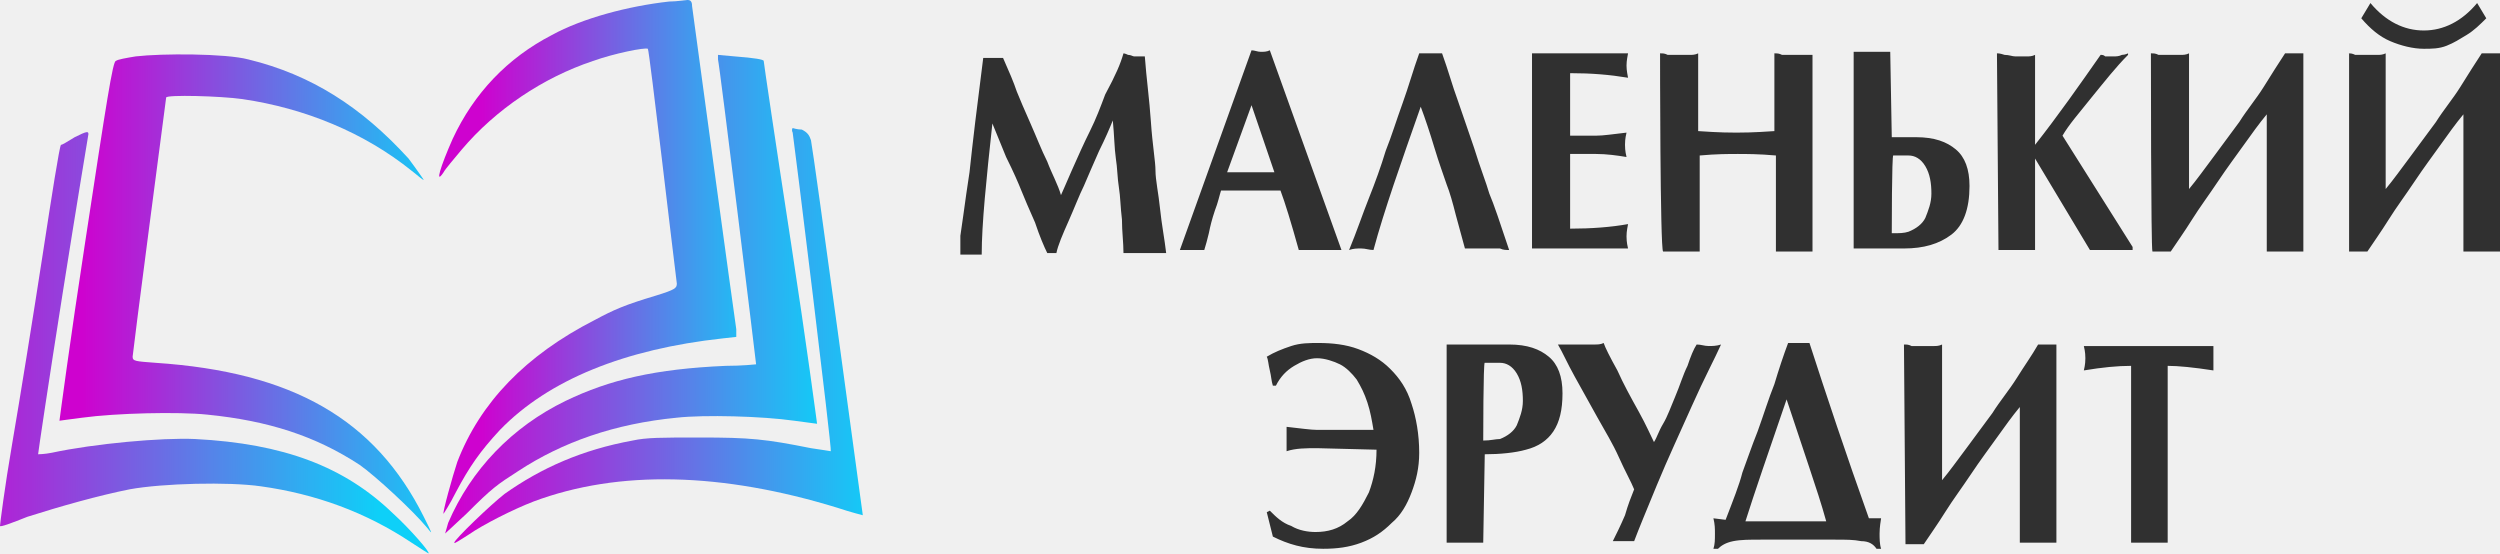
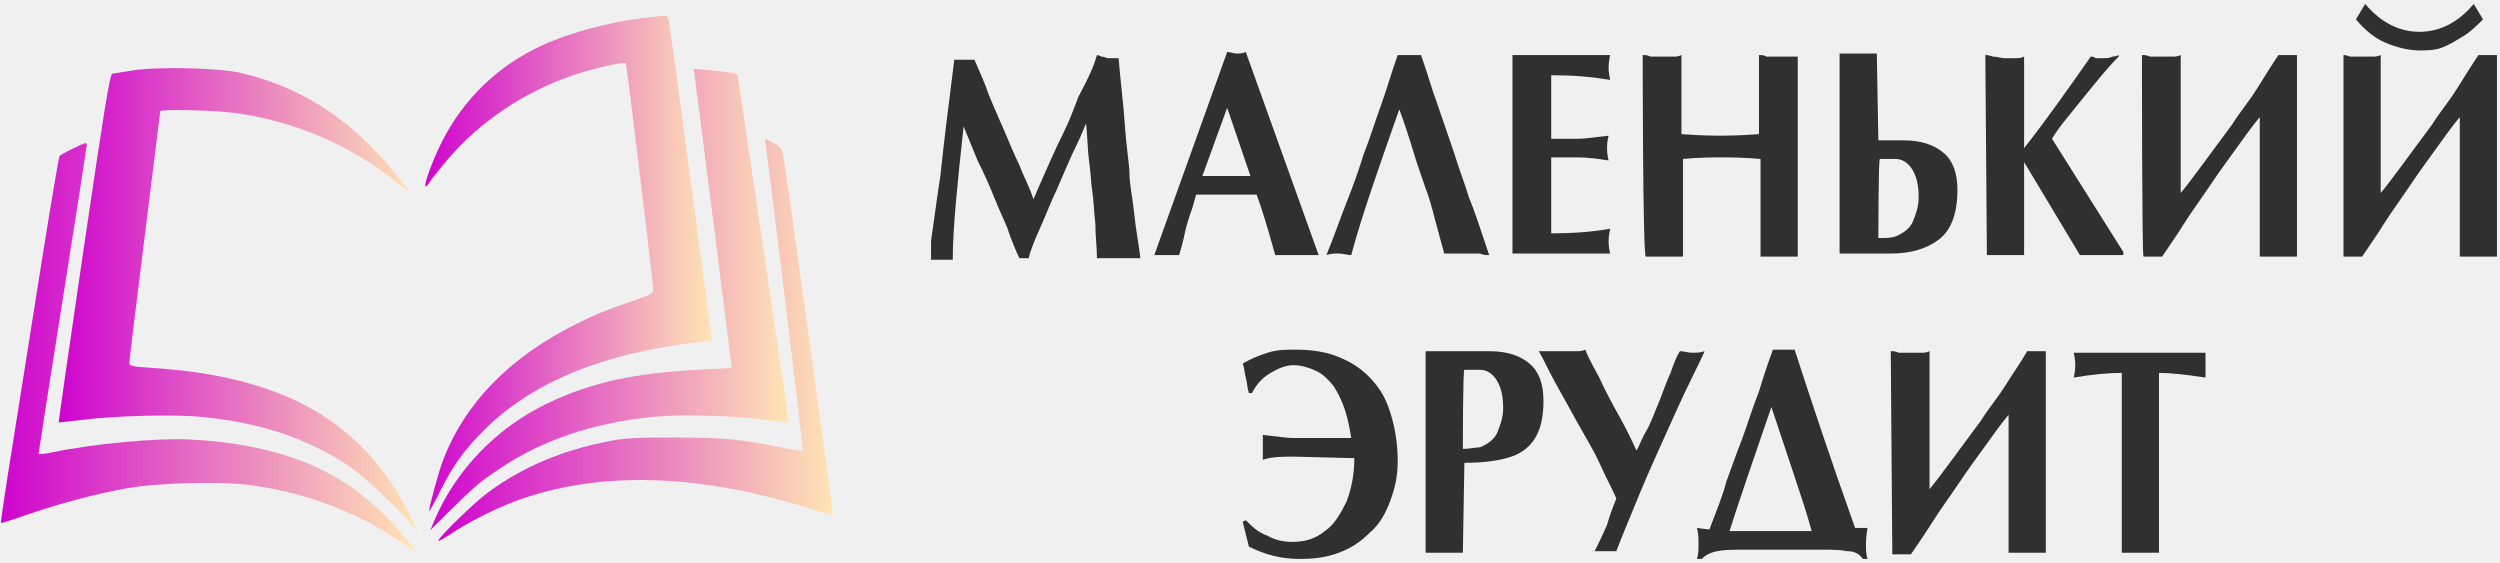
- <svg xmlns="http://www.w3.org/2000/svg" xmlns:xlink="http://www.w3.org/1999/xlink" version="1.1" id="_Слой_1" x="0px" y="0px" viewBox="0 0 164 36.3" style="enable-background:new 0 0 164 36.3;" xml:space="preserve">
-   <style type="text/css">
- 	.st0{clip-path:url(#SVGID_00000061451881265750628890000000172174579372274360_);}
- 	.st1{fill:#303030;}
- 	.st2{clip-path:url(#SVGID_00000140704581165474152720000009804005343824971708_);}
- 	.st3{fill:url(#SVGID_00000145747326794117379570000010379386931533574317_);}
- 	.st4{fill:url(#SVGID_00000057839417832289978690000012178080352841554865_);}
- 	.st5{fill:url(#SVGID_00000005241147842320839820000001947025349922363327_);}
- 	.st6{fill:url(#SVGID_00000146491148211816329600000001505535699296557974_);}
- 	.st7{fill:url(#SVGID_00000173154082277455096770000016497568181649136031_);}
- </style>
-   <g>
-     <defs>
-       <rect id="SVGID_1_" x="63" y="0.2" width="101" height="36" />
-     </defs>
-     <clipPath id="SVGID_00000147904690511605541400000017194853211379474071_">
-       <use xlink:href="#SVGID_1_" style="overflow:visible;" />
-     </clipPath>
-     <g style="clip-path:url(#SVGID_00000147904690511605541400000017194853211379474071_);">
-       <path class="st1" d="M142.2,35.6c-0.1,0-0.3,0-0.6,0c-0.3,0-0.5,0-0.6,0c-0.1,0-0.3,0-0.6,0c-0.3,0-0.5,0-0.6,0V24    c-0.9,0-1.9,0.1-3.1,0.3c0.1-0.4,0.1-0.7,0.1-0.8c0-0.1,0-0.4-0.1-0.8h8.5c0,0.1,0,0.2,0,0.3c0,0.1,0,0.2,0,0.3c0,0.1,0,0.2,0,0.2    s0,0.1,0,0.2c0,0.1,0,0.2,0,0.3c0,0.1,0,0.2,0,0.3c-1.3-0.2-2.3-0.3-3-0.3L142.2,35.6L142.2,35.6z M124.9,22.6    c0.2,0,0.3,0,0.5,0.1c0.1,0,0.3,0,0.4,0c0.1,0,0.3,0,0.3,0s0.2,0,0.4,0c0.1,0,0.3,0,0.4,0c0.1,0,0.3,0,0.5-0.1v8.9    c0.5-0.6,1-1.3,1.6-2.1c0.6-0.8,1.1-1.5,1.7-2.3c0.5-0.8,1.1-1.5,1.6-2.3c0.5-0.8,1-1.5,1.4-2.2c0.1,0,0.3,0,0.5,0    c0.3,0,0.6,0,0.7,0v13c-0.1,0-0.3,0-0.6,0c-0.3,0-0.5,0-0.6,0c-0.1,0-0.3,0-0.6,0c-0.3,0-0.5,0-0.6,0v-8.9c-0.5,0.6-1,1.3-1.5,2    c-0.5,0.7-1.1,1.5-1.7,2.4c-0.6,0.9-1.2,1.7-1.7,2.5c-0.5,0.8-1,1.5-1.4,2.1c-0.1,0-0.3,0-0.5,0c-0.3,0-0.6,0-0.7,0L124.9,22.6    C124.9,22.6,124.9,22.6,124.9,22.6z M119.8,34.2c-0.3-1.1-0.7-2.3-1.1-3.5c-0.4-1.2-0.9-2.7-1.5-4.5c-1.2,3.5-2.1,6.1-2.7,8    c0.3,0,0.6,0,1.1,0c0.5,0,1,0,1.4,0c0.4,0,0.9,0,1.5,0C119.1,34.2,119.5,34.2,119.8,34.2L119.8,34.2z M113.2,34.1    c0.5-1.3,0.9-2.3,1.1-3.1c0.3-0.8,0.6-1.7,1-2.7c0.4-1.1,0.7-2.1,1.1-3.1c0.3-1,0.6-1.9,0.9-2.7c0.1,0,0.2,0,0.4,0    c0.1,0,0.3,0,0.3,0c0.1,0,0.2,0,0.3,0s0.3,0,0.4,0c1.1,3.4,2.4,7.3,3.9,11.5h0.8c-0.1,0.6-0.1,0.9-0.1,1c0,0.3,0,0.7,0.1,1h-0.3    c-0.2-0.3-0.5-0.5-1-0.5c-0.5-0.1-1-0.1-1.7-0.1h-4.9c-0.7,0-1.3,0-1.8,0.1c-0.5,0.1-0.8,0.3-1,0.5h-0.3c0.1-0.3,0.1-0.6,0.1-1    c0-0.3,0-0.6-0.1-1L113.2,34.1L113.2,34.1z M107.2,32.1c-0.2-0.5-0.6-1.2-1-2.1c-0.4-0.9-0.9-1.7-1.4-2.6c-0.5-0.9-1-1.8-1.5-2.7    c-0.5-0.9-0.8-1.6-1.1-2.1c0.2,0,0.4,0,0.6,0c0.2,0,0.3,0,0.5,0c0.2,0,0.3,0,0.4,0c0.1,0,0.2,0,0.4,0c0.2,0,0.3,0,0.5,0    c0.2,0,0.4,0,0.6-0.1c0.1,0.3,0.4,0.9,0.9,1.8c0.4,0.9,0.9,1.8,1.4,2.7c0.5,0.9,0.8,1.6,1,2c0.2-0.3,0.3-0.7,0.6-1.2    s0.5-1.1,0.8-1.8s0.5-1.4,0.8-2c0.2-0.6,0.4-1.1,0.6-1.4c0.3,0,0.5,0.1,0.8,0.1c0.2,0,0.5,0,0.8-0.1c-0.4,0.9-1.1,2.2-1.9,4    c-0.8,1.8-1.6,3.5-2.3,5.2c-0.7,1.7-1.2,2.9-1.5,3.7c0,0-0.2,0-0.3,0c-0.2,0-0.3,0-0.4,0c-0.1,0-0.2,0-0.4,0c-0.2,0-0.3,0-0.3,0    c0.2-0.4,0.5-1,0.8-1.7C106.8,33.1,107,32.6,107.2,32.1L107.2,32.1L107.2,32.1z M97.3,28.9c0.5,0,0.8-0.1,1.1-0.1    c0.5-0.2,0.9-0.5,1.1-0.9c0.2-0.5,0.4-1,0.4-1.6c0-0.7-0.1-1.3-0.4-1.8c-0.3-0.5-0.7-0.7-1.1-0.7h-1    C97.3,23.7,97.3,28.9,97.3,28.9z M97.3,35.6c-0.1,0-0.3,0-0.6,0s-0.5,0-0.6,0s-0.3,0-0.6,0c-0.3,0-0.5,0-0.6,0V22.6h4.1    c1.2,0,2,0.3,2.6,0.8c0.6,0.5,0.9,1.3,0.9,2.4c0,1.1-0.2,1.9-0.6,2.5c-0.4,0.6-1,1-1.8,1.2c-0.7,0.2-1.7,0.3-2.7,0.3L97.3,35.6    L97.3,35.6L97.3,35.6z M86.4,29.4c-0.7,0-1.4,0-2,0.2c0-0.1,0-0.2,0-0.4c0-0.2,0-0.3,0-0.4c0-0.1,0-0.2,0-0.4c0-0.2,0-0.3,0-0.4    c0.9,0.1,1.6,0.2,2,0.2h3.7c-0.1-0.6-0.2-1.2-0.4-1.8c-0.2-0.6-0.4-1-0.7-1.5c-0.3-0.4-0.7-0.8-1.1-1c-0.4-0.2-1-0.4-1.5-0.4    c-0.5,0-1,0.2-1.5,0.5c-0.5,0.3-0.9,0.7-1.2,1.3h-0.2c-0.1-0.3-0.1-0.6-0.2-1c-0.1-0.4-0.1-0.7-0.2-0.9c0.5-0.3,1-0.5,1.6-0.7    c0.6-0.2,1.2-0.2,1.8-0.2c0.9,0,1.8,0.1,2.6,0.4c0.8,0.3,1.5,0.7,2.1,1.3c0.6,0.6,1.1,1.3,1.4,2.3c0.3,0.9,0.5,2,0.5,3.2    c0,1-0.2,1.8-0.5,2.6c-0.3,0.8-0.7,1.5-1.3,2c-0.6,0.6-1.2,1-2,1.3c-0.8,0.3-1.6,0.4-2.5,0.4c-1.3,0-2.3-0.3-3.3-0.8l-0.4-1.6    l0.2-0.1c0.4,0.4,0.8,0.8,1.4,1c0.5,0.3,1.1,0.4,1.6,0.4c0.8,0,1.5-0.2,2.1-0.7c0.6-0.4,1-1.1,1.4-1.9c0.3-0.8,0.5-1.7,0.5-2.8    L86.4,29.4L86.4,29.4z M155.5,0.2c1,1.2,2.2,1.8,3.5,1.8c1.3,0,2.5-0.6,3.5-1.8l0.6,1c-0.4,0.4-0.8,0.8-1.3,1.1S161,2.8,160.5,3    s-1,0.2-1.5,0.2c-0.7,0-1.5-0.2-2.2-0.5c-0.7-0.3-1.3-0.8-1.9-1.5L155.5,0.2L155.5,0.2L155.5,0.2z M154,3.5c0.2,0,0.3,0,0.5,0.1    c0.1,0,0.3,0,0.4,0c0.1,0,0.3,0,0.3,0s0.2,0,0.4,0c0.1,0,0.3,0,0.4,0c0.1,0,0.3,0,0.5-0.1v8.9c0.5-0.6,1-1.3,1.6-2.1    c0.6-0.8,1.1-1.5,1.7-2.3c0.5-0.8,1.1-1.5,1.6-2.3c0.5-0.8,1-1.6,1.4-2.2c0.1,0,0.3,0,0.5,0c0.3,0,0.6,0,0.7,0v13    c-0.1,0-0.3,0-0.6,0c-0.3,0-0.5,0-0.6,0c-0.1,0-0.3,0-0.6,0c-0.3,0-0.5,0-0.6,0V7.5c-0.5,0.6-1,1.3-1.5,2    c-0.5,0.7-1.1,1.5-1.7,2.4c-0.6,0.9-1.2,1.7-1.7,2.5c-0.5,0.8-1,1.5-1.4,2.1c-0.1,0-0.3,0-0.5,0c-0.3,0-0.6,0-0.7,0V3.5    C154,3.5,154,3.5,154,3.5z M141.1,3.5c0.2,0,0.3,0,0.5,0.1c0.1,0,0.3,0,0.4,0c0.1,0,0.3,0,0.3,0s0.2,0,0.4,0c0.1,0,0.3,0,0.4,0    c0.1,0,0.3,0,0.5-0.1v8.9c0.5-0.6,1-1.3,1.6-2.1c0.6-0.8,1.1-1.5,1.7-2.3c0.5-0.8,1.1-1.5,1.6-2.3c0.5-0.8,1-1.6,1.4-2.2    c0.1,0,0.3,0,0.5,0c0.3,0,0.6,0,0.7,0v13c-0.1,0-0.3,0-0.6,0c-0.3,0-0.5,0-0.6,0c-0.1,0-0.3,0-0.6,0c-0.3,0-0.5,0-0.6,0V7.5    c-0.5,0.6-1,1.3-1.5,2c-0.5,0.7-1.1,1.5-1.7,2.4c-0.6,0.9-1.2,1.7-1.7,2.5c-0.5,0.8-1,1.5-1.4,2.1c-0.1,0-0.3,0-0.5,0    c-0.3,0-0.6,0-0.7,0C141.1,16.4,141.1,3.5,141.1,3.5z M131,3.5c0.1,0,0.2,0,0.5,0.1c0.3,0,0.5,0.1,0.7,0.1c0.1,0,0.2,0,0.4,0    c0.1,0,0.3,0,0.4,0c0.1,0,0.3,0,0.5-0.1v5.9c1.5-1.9,2.9-3.9,4.3-5.9c0.1,0,0.2,0,0.3,0.1c0.1,0,0.2,0,0.3,0c0.1,0,0.2,0,0.3,0    c0.1,0,0.3,0,0.5-0.1c0.2,0,0.4-0.1,0.4-0.1v0.1c-0.8,0.8-1.5,1.7-2.4,2.8c-0.8,1-1.5,1.8-1.9,2.5l4.6,7.3v0.2c-0.1,0-0.4,0-0.7,0    c-0.3,0-0.6,0-0.7,0c-0.1,0-0.4,0-0.7,0c-0.3,0-0.6,0-0.7,0l-3.6-6v6c-0.1,0-0.4,0-0.6,0c-0.3,0-0.5,0-0.6,0c-0.1,0-0.3,0-0.6,0    c-0.3,0-0.5,0-0.6,0L131,3.5L131,3.5z M124.1,15.3c0.5,0,0.8,0,1.1-0.1c0.5-0.2,0.9-0.5,1.1-0.9c0.2-0.5,0.4-1,0.4-1.6    c0-0.7-0.1-1.3-0.4-1.8s-0.7-0.7-1.1-0.7h-1C124.1,10.1,124.1,15.3,124.1,15.3z M124.1,9h1.6c1.2,0,2,0.3,2.6,0.8    c0.6,0.5,0.9,1.3,0.9,2.4c0,1.5-0.4,2.6-1.2,3.2c-0.8,0.6-1.8,0.9-3.1,0.9h-3.3V3.4c0.1,0,0.3,0,0.6,0c0.3,0,0.5,0,0.6,0    c0.2,0,0.4,0,0.6,0c0.3,0,0.5,0,0.6,0L124.1,9L124.1,9L124.1,9z M108.9,3.5c0.2,0,0.3,0,0.5,0.1c0.1,0,0.3,0,0.4,0    c0.1,0,0.3,0,0.3,0s0.2,0,0.4,0c0.1,0,0.3,0,0.4,0c0.1,0,0.3,0,0.5-0.1v5.1c1.4,0.1,2.2,0.1,2.5,0.1c0.3,0,1.1,0,2.5-0.1V3.5    c0.2,0,0.3,0,0.5,0.1c0.1,0,0.3,0,0.4,0c0.1,0,0.3,0,0.3,0c0.1,0,0.2,0,0.4,0c0.1,0,0.3,0,0.4,0c0.1,0,0.3,0,0.5,0v12.9    c-0.1,0-0.3,0-0.6,0c-0.3,0-0.5,0-0.6,0c-0.1,0-0.3,0-0.6,0c-0.3,0-0.5,0-0.6,0v-6.3c-1.1-0.1-2-0.1-2.5-0.1c-0.6,0-1.4,0-2.5,0.1    v6.3c-0.1,0-0.4,0-0.6,0c-0.3,0-0.5,0-0.6,0c-0.1,0-0.3,0-0.6,0c-0.3,0-0.5,0-0.6,0C108.9,16.4,108.9,3.5,108.9,3.5z M106.8,3.5    c-0.1,0.5-0.1,0.7-0.1,0.8c0,0.1,0,0.3,0.1,0.8c-1.2-0.2-2.4-0.3-3.8-0.3v4.1h1.7c0.5,0,1.1-0.1,2-0.2c-0.1,0.4-0.1,0.7-0.1,0.8    c0,0.1,0,0.4,0.1,0.8c-0.6-0.1-1.3-0.2-2-0.2H103V15c1.4,0,2.7-0.1,3.8-0.3c-0.1,0.5-0.1,0.7-0.1,0.8c0,0.1,0,0.4,0.1,0.8h-6.3    V3.5C100.5,3.5,106.8,3.5,106.8,3.5z M93.8,3.5c0,0,0.1,0,0.2,0c0.1,0,0.1,0,0.2,0c0.1,0,0.1,0,0.2,0c0.1,0,0.1,0,0.2,0    c0.4,1.1,0.7,2.2,1,3c0.3,0.9,0.7,2,1.1,3.2c0.4,1.3,0.8,2.3,1,3c0.3,0.7,0.7,1.9,1.3,3.7c-0.2,0-0.4,0-0.6-0.1    c-0.2,0-0.3,0-0.5,0c-0.2,0-0.3,0-0.4,0s-0.2,0-0.4,0c-0.2,0-0.3,0-0.5,0c-0.2,0-0.3,0-0.5,0c-0.2-0.7-0.4-1.5-0.6-2.2    c-0.2-0.8-0.4-1.5-0.6-2c-0.2-0.6-0.5-1.4-0.8-2.4c-0.3-1-0.6-1.9-0.9-2.7c-1.3,3.7-2.4,6.8-3.1,9.4c-0.3,0-0.5-0.1-0.8-0.1    s-0.5,0-0.8,0.1c0.5-1.2,0.9-2.4,1.3-3.4c0.4-1,0.8-2.1,1.1-3.1c0.4-1,0.7-2,1.1-3.1c0.4-1.1,0.7-2.2,1.1-3.3c0,0,0.1,0,0.3,0    C93.5,3.5,93.7,3.5,93.8,3.5L93.8,3.5L93.8,3.5z M83.6,11.3l-1.5-4.4l-1.6,4.4H83.6L83.6,11.3z M80.1,12.5    c-0.1,0.3-0.2,0.8-0.4,1.3c-0.2,0.6-0.3,1-0.4,1.5c-0.1,0.4-0.2,0.8-0.3,1.1c-0.1,0-0.2,0-0.4,0s-0.3,0-0.4,0c-0.1,0-0.2,0-0.4,0    c-0.2,0-0.3,0-0.4,0l4.7-13.1c0.2,0,0.4,0.1,0.6,0.1c0.2,0,0.4,0,0.6-0.1L88,16.4c-0.2,0-0.4,0-0.7,0s-0.6,0-0.7,0    c-0.2,0-0.4,0-0.7,0c-0.3,0-0.5,0-0.7,0c-0.5-1.8-0.9-3.1-1.2-3.9L80.1,12.5L80.1,12.5z M73.7,3.5c0,0,0.1,0,0.3,0.1    c0.2,0,0.3,0.1,0.4,0.1c0.1,0,0.1,0,0.2,0c0.1,0,0.2,0,0.2,0c0.1,0,0.2,0,0.3,0c0.1,1.4,0.3,2.8,0.4,4.3c0.1,1.5,0.3,2.6,0.3,3.2    s0.2,1.5,0.3,2.5s0.3,2,0.4,2.9c-0.2,0-0.4,0-0.7,0c-0.3,0-0.5,0-0.7,0s-0.4,0-0.7,0c-0.3,0-0.5,0-0.7,0c0-0.7-0.1-1.4-0.1-2.2    c-0.1-0.8-0.1-1.5-0.2-2.1c-0.1-0.6-0.1-1.3-0.2-1.9c-0.1-0.7-0.1-1.5-0.2-2.5c-0.2,0.5-0.5,1.2-0.9,2c-0.4,0.9-0.7,1.6-1,2.3    c-0.3,0.6-0.6,1.4-1,2.3c-0.4,0.9-0.7,1.6-0.8,2.1h-0.6c-0.2-0.4-0.5-1.1-0.8-2c-0.4-0.9-0.7-1.6-0.9-2.1c-0.2-0.5-0.5-1.2-1-2.2    c-0.4-1-0.7-1.7-0.9-2.2c-0.4,3.7-0.7,6.6-0.7,8.6c-0.1,0-0.2,0-0.4,0c-0.2,0-0.3,0-0.4,0c-0.1,0-0.2,0-0.4,0c-0.2,0-0.3,0-0.4,0    c0.3-1.7,0.5-3.5,0.8-5.4c0.2-1.9,0.5-4.4,0.9-7.5c0.1,0,0.2,0,0.3,0c0.1,0,0.1,0,0.2,0c0.1,0,0.1,0,0.2,0s0.1,0,0.2,0    c0.1,0,0.2,0,0.2,0c0.1,0,0.1,0,0.2,0c0.4,0.9,0.7,1.6,0.9,2.2c0.2,0.5,0.5,1.2,0.9,2.1s0.7,1.7,1.1,2.5c0.3,0.8,0.7,1.5,0.9,2.2    c0.1-0.2,0.3-0.7,0.7-1.6c0.4-0.9,0.8-1.8,1.2-2.6c0.4-0.8,0.7-1.6,1-2.4C73.2,4.9,73.5,4.2,73.7,3.5L73.7,3.5L73.7,3.5z" />
-     </g>
+ <svg xmlns="http://www.w3.org/2000/svg" width="613" height="138" viewBox="0 0 613 138" fill="none">
+   <path d="M158.603 4.312C148.897 5.401 138.055 8.431 130.953 12.076C120.489 17.427 112.441 25.807 107.469 36.602C104.487 43.135 103.208 47.965 105.339 44.651C105.812 43.94 107.706 41.526 109.553 39.348C117.412 29.973 128.633 22.445 140.612 18.421C145.772 16.716 153.016 15.059 153.442 15.533C153.679 15.769 159.739 65.767 160.165 70.927C160.26 71.922 159.739 72.206 155.052 73.816C148.282 76.136 145.725 77.225 141.085 79.544C124.845 87.688 113.908 98.956 108.606 112.923C107.422 116.096 105.007 125.044 105.244 125.328C105.339 125.375 106.617 123.055 108.085 120.12C111.257 113.87 113.719 110.461 118.69 105.49C130.337 93.748 148.14 86.457 171.386 83.9L174.464 83.569L174.322 81.675C174.133 79.686 164.521 8.052 164.048 5.306C163.858 4.264 163.527 3.791 162.959 3.838C162.533 3.886 160.544 4.075 158.603 4.312Z" fill="url(#paint0_linear_404_357)" />
+   <path d="M32.426 17.284C30.106 17.663 27.881 18.042 27.502 18.089C26.934 18.184 25.419 27.7 20.543 60.843C17.086 84.279 14.34 103.501 14.388 103.549C14.435 103.596 16.944 103.359 19.927 102.98C27.881 101.939 42.7 101.56 49.471 102.223C63.864 103.643 75.227 107.431 85.454 114.201C89.099 116.616 98.048 125.044 101.267 129.021C102.688 130.82 102.688 130.725 100.652 126.654C89.241 103.454 69.735 92.233 37.066 90.197C32.237 89.866 31.716 89.771 31.716 88.919C31.716 88.445 33.421 74.383 35.504 57.765C37.587 41.147 39.292 27.416 39.292 27.274C39.292 26.706 52.454 27.038 57.283 27.653C72.197 29.642 85.975 35.56 97.338 44.792C98.805 45.976 100.036 46.875 100.131 46.781C100.226 46.686 98.569 44.508 96.391 41.904C85.832 29.073 73.759 21.356 59.177 17.9C53.732 16.621 38.629 16.29 32.426 17.284Z" fill="url(#paint1_linear_404_357)" />
+   <path d="M170.25 18.043C170.44 19.084 179.435 89.772 179.435 90.151C179.435 90.245 176.169 90.435 172.239 90.624C155.81 91.382 144.92 93.749 134.22 98.91C121.768 104.875 111.731 115.291 106.523 127.601L105.528 129.969L110.405 125.139C116.513 119.126 117.696 118.132 122.526 114.913C132.942 107.905 145.299 103.739 160.024 102.224C166.652 101.514 180.382 101.892 187.91 102.981C190.846 103.407 193.308 103.692 193.355 103.597C193.45 103.502 190.656 84.374 187.2 61.08C183.744 37.786 180.903 18.563 180.856 18.421C180.856 17.995 178.82 17.616 174.133 17.238L170.061 16.906L170.25 18.043Z" fill="url(#paint2_linear_404_357)" />
+   <path d="M187.674 35.134C188.194 37.407 197.048 110.367 196.859 110.556C196.764 110.651 194.681 110.367 192.219 109.846C181.519 107.668 177.636 107.289 165.705 107.289C156.615 107.242 153.158 107.431 149.749 108.094C137.818 110.367 128.207 114.438 119.495 120.878C116.276 123.245 107.469 131.814 107.469 132.572C107.469 132.809 108.89 132.004 110.689 130.82C114.477 128.264 121.531 124.665 126.171 122.961C146.341 115.433 170.771 116.001 198.09 124.571C201.404 125.612 204.245 126.417 204.292 126.322C204.434 126.18 192.645 41.052 191.982 37.643C191.793 36.602 191.225 35.939 189.852 35.134C188.857 34.566 187.863 34.092 187.721 34.092C187.579 34.092 187.579 34.566 187.674 35.134Z" fill="url(#paint3_linear_404_357)" />
+   <path d="M17.796 36.46C16.281 37.217 14.861 37.975 14.624 38.212C14.435 38.401 12.446 50.095 10.221 64.157C7.996 78.219 4.776 98.341 3.119 108.899C1.414 119.41 0.136 128.122 0.231 128.216C0.325 128.311 3.214 127.411 6.717 126.18C14.529 123.482 23.572 121.067 31.006 119.741C39.054 118.321 54.489 117.942 62.017 119.031C75.132 120.925 86.874 125.328 97.574 132.383C99.752 133.803 101.551 134.939 101.646 134.939C102.214 134.939 96.817 128.737 93.502 125.518C81.855 114.344 67.651 108.946 46.677 107.763C38.676 107.337 22.862 108.804 12.683 110.935C10.884 111.314 9.463 111.456 9.463 111.219C9.463 111.03 12.115 93.985 15.382 73.39C18.648 52.794 21.3 35.702 21.3 35.465C21.3 34.85 20.921 34.945 17.796 36.46Z" fill="url(#paint4_linear_404_357)" />
+   <mask id="mask0_404_357" style="mask-type:luminance" maskUnits="userSpaceOnUse" x="228" y="0" width="385" height="138">
+     <path d="M612.26 0.958H228.293V137.817H612.26V0.958Z" fill="white" />
+   </mask>
+   <g mask="url(#mask0_404_357)">
+     <path d="M529.384 135.536C529.004 135.536 528.243 135.536 527.103 135.536C525.962 135.536 525.202 135.536 524.822 135.536C524.442 135.536 523.681 135.536 522.541 135.536C521.4 135.536 520.64 135.536 520.26 135.536V91.437C516.838 91.437 513.037 91.817 508.475 92.577C508.855 91.057 508.855 89.916 508.855 89.536C508.855 89.156 508.855 88.015 508.475 86.495H540.789C540.789 86.875 540.789 87.255 540.789 87.635C540.789 88.015 540.789 88.395 540.789 88.776C540.789 89.156 540.789 89.536 540.789 89.536C540.789 89.536 540.789 89.916 540.789 90.296C540.789 90.677 540.789 91.057 540.789 91.437C540.789 91.817 540.789 92.197 540.789 92.577C535.846 91.817 532.045 91.437 529.384 91.437V135.536ZM463.615 86.115C464.375 86.115 464.756 86.115 465.516 86.495C465.896 86.495 466.656 86.495 467.037 86.495C467.417 86.495 468.177 86.495 468.177 86.495C468.177 86.495 468.937 86.495 469.698 86.495C470.078 86.495 470.838 86.495 471.218 86.495C471.599 86.495 472.359 86.495 473.119 86.115V119.949C475.02 117.668 476.921 115.007 479.202 111.966C481.483 108.924 483.384 106.263 485.665 103.222C487.566 100.181 489.847 97.519 491.747 94.478C493.648 91.437 495.549 88.776 497.07 86.115C497.45 86.115 498.21 86.115 498.97 86.115C500.111 86.115 501.251 86.115 501.632 86.115V135.536C501.251 135.536 500.491 135.536 499.351 135.536C498.21 135.536 497.45 135.536 497.07 135.536C496.689 135.536 495.929 135.536 494.789 135.536C493.648 135.536 492.888 135.536 492.508 135.536V101.701C490.607 103.982 488.706 106.643 486.805 109.305C484.904 111.966 482.623 115.007 480.342 118.429C478.061 121.85 475.78 124.891 473.88 127.933C471.979 130.974 470.078 133.635 468.557 135.916C468.177 135.916 467.417 135.916 466.656 135.916C465.516 135.916 464.375 135.916 463.995 135.916L463.615 86.115ZM444.227 130.214C443.086 126.032 441.566 121.47 440.045 116.908C438.524 112.346 436.623 106.643 434.342 99.8C429.78 113.106 426.359 122.991 424.078 130.214C425.218 130.214 426.359 130.214 428.26 130.214C430.161 130.214 432.061 130.214 433.582 130.214C435.103 130.214 437.004 130.214 439.285 130.214C441.566 130.214 443.086 130.214 444.227 130.214ZM419.136 129.834C421.037 124.891 422.557 121.09 423.318 118.048C424.458 115.007 425.599 111.586 427.119 107.784C428.64 103.602 429.78 99.8 431.301 95.999C432.442 92.197 433.582 88.776 434.723 85.734C435.103 85.734 435.483 85.734 436.243 85.734C436.623 85.734 437.384 85.734 437.384 85.734C437.764 85.734 438.144 85.734 438.524 85.734C438.904 85.734 439.665 85.734 440.045 85.734C444.227 98.66 449.169 113.486 454.871 129.453H457.913C457.532 131.734 457.532 132.875 457.532 133.255C457.532 134.396 457.532 135.916 457.913 137.057H456.772C456.012 135.916 454.871 135.156 452.97 135.156C451.07 134.776 449.169 134.776 446.508 134.776H427.88C425.218 134.776 422.937 134.776 421.037 135.156C419.136 135.536 417.995 136.296 417.235 137.057H416.094C416.475 135.916 416.475 134.776 416.475 133.255C416.475 132.115 416.475 130.974 416.094 129.453L419.136 129.834ZM396.326 122.23C395.566 120.329 394.045 117.668 392.524 114.247C391.004 110.825 389.103 107.784 387.202 104.362C385.301 100.941 383.4 97.519 381.499 94.098C379.599 90.677 378.458 88.015 377.318 86.115C378.078 86.115 378.838 86.115 379.599 86.115C380.359 86.115 380.739 86.115 381.499 86.115C382.26 86.115 382.64 86.115 383.02 86.115C383.4 86.115 383.78 86.115 384.541 86.115C385.301 86.115 385.681 86.115 386.442 86.115C387.202 86.115 387.962 86.115 388.723 85.734C389.103 86.875 390.243 89.156 392.144 92.577C393.665 95.999 395.566 99.42 397.466 102.842C399.367 106.263 400.508 108.924 401.268 110.445C402.028 109.305 402.409 107.784 403.549 105.883C404.689 103.982 405.45 101.701 406.59 99.04C407.731 96.379 408.491 93.718 409.632 91.437C410.392 89.156 411.152 87.255 411.913 86.115C413.053 86.115 413.813 86.495 414.954 86.495C415.714 86.495 416.855 86.495 417.995 86.115C416.475 89.536 413.813 94.478 410.772 101.321C407.731 108.164 404.689 114.627 402.028 121.09C399.367 127.553 397.466 132.115 396.326 135.156C396.326 135.156 395.566 135.156 395.185 135.156C394.425 135.156 394.045 135.156 393.665 135.156C393.285 135.156 392.904 135.156 392.144 135.156C391.384 135.156 391.004 135.156 391.004 135.156C391.764 133.635 392.904 131.354 394.045 128.693C394.805 126.032 395.566 124.131 396.326 122.23ZM358.69 110.065C360.59 110.065 361.731 109.685 362.871 109.685C364.772 108.924 366.293 107.784 367.053 106.263C367.813 104.362 368.574 102.462 368.574 100.181C368.574 97.519 368.194 95.239 367.053 93.338C365.913 91.437 364.392 90.677 362.871 90.677H359.07C358.69 90.296 358.69 110.065 358.69 110.065ZM358.69 135.536C358.309 135.536 357.549 135.536 356.408 135.536C355.268 135.536 354.508 135.536 354.128 135.536C353.747 135.536 352.987 135.536 351.847 135.536C350.706 135.536 349.946 135.536 349.566 135.536V86.115H365.152C369.714 86.115 372.756 87.255 375.037 89.156C377.318 91.057 378.458 94.098 378.458 98.28C378.458 102.462 377.698 105.503 376.177 107.784C374.656 110.065 372.375 111.586 369.334 112.346C366.673 113.106 362.871 113.486 359.07 113.486L358.69 135.536ZM317.251 111.966C314.59 111.966 311.929 111.966 309.648 112.726C309.648 112.346 309.648 111.966 309.648 111.205C309.648 110.445 309.648 110.065 309.648 109.685C309.648 109.305 309.648 108.924 309.648 108.164C309.648 107.404 309.648 107.024 309.648 106.643C313.07 107.024 315.731 107.404 317.251 107.404H331.318C330.937 105.123 330.557 102.842 329.797 100.561C329.037 98.28 328.276 96.759 327.136 94.858C325.995 93.338 324.475 91.817 322.954 91.057C321.433 90.296 319.152 89.536 317.251 89.536C315.351 89.536 313.45 90.296 311.549 91.437C309.648 92.577 308.128 94.098 306.987 96.379H306.227C305.847 95.239 305.847 94.098 305.466 92.577C305.086 91.057 305.086 89.916 304.706 89.156C306.607 88.015 308.508 87.255 310.789 86.495C313.07 85.734 315.351 85.734 317.632 85.734C321.053 85.734 324.475 86.115 327.516 87.255C330.557 88.395 333.218 89.916 335.499 92.197C337.78 94.478 339.681 97.139 340.822 100.941C341.962 104.362 342.723 108.544 342.723 113.106C342.723 116.908 341.962 119.949 340.822 122.991C339.681 126.032 338.161 128.693 335.88 130.594C333.599 132.875 331.318 134.396 328.276 135.536C325.235 136.677 322.194 137.057 318.772 137.057C313.83 137.057 310.028 135.916 306.227 134.015L304.706 127.933L305.466 127.553C306.987 129.073 308.508 130.594 310.789 131.354C312.689 132.495 314.971 132.875 316.871 132.875C319.913 132.875 322.574 132.115 324.855 130.214C327.136 128.693 328.656 126.032 330.177 122.991C331.318 119.949 332.078 116.528 332.078 112.346L317.251 111.966ZM579.946 0.958C583.747 5.519 588.309 7.8 593.251 7.8C598.194 7.8 602.756 5.519 606.557 0.958L608.838 4.759C607.318 6.28 605.797 7.8 603.896 8.941C601.995 10.082 600.855 10.842 598.954 11.602C597.053 12.363 595.152 12.363 593.251 12.363C590.59 12.363 587.549 11.602 584.888 10.462C582.227 9.321 579.946 7.42 577.665 4.759L579.946 0.958ZM574.243 13.503C575.004 13.503 575.384 13.503 576.144 13.883C576.524 13.883 577.285 13.883 577.665 13.883C578.045 13.883 578.805 13.883 578.805 13.883C578.805 13.883 579.566 13.883 580.326 13.883C580.706 13.883 581.466 13.883 581.847 13.883C582.227 13.883 582.987 13.883 583.747 13.503V47.338C585.648 45.057 587.549 42.395 589.83 39.354C592.111 36.313 594.012 33.652 596.293 30.61C598.194 27.569 600.475 24.908 602.375 21.867C604.276 18.825 606.177 15.784 607.698 13.503C608.078 13.503 608.838 13.503 609.599 13.503C610.739 13.503 611.88 13.503 612.26 13.503V62.925C611.88 62.925 611.119 62.925 609.979 62.925C608.838 62.925 608.078 62.925 607.698 62.925C607.318 62.925 606.557 62.925 605.417 62.925C604.276 62.925 603.516 62.925 603.136 62.925V28.71C601.235 30.991 599.334 33.652 597.433 36.313C595.532 38.974 593.251 42.015 590.97 45.437C588.689 48.858 586.408 51.9 584.508 54.941C582.607 57.982 580.706 60.644 579.185 62.925C578.805 62.925 578.045 62.925 577.285 62.925C576.144 62.925 575.004 62.925 574.623 62.925V13.503C574.243 13.503 574.243 13.503 574.243 13.503ZM525.202 13.503C525.962 13.503 526.342 13.503 527.103 13.883C527.483 13.883 528.243 13.883 528.623 13.883C529.004 13.883 529.764 13.883 529.764 13.883C529.764 13.883 530.524 13.883 531.285 13.883C531.665 13.883 532.425 13.883 532.805 13.883C533.185 13.883 533.946 13.883 534.706 13.503V47.338C536.607 45.057 538.508 42.395 540.789 39.354C543.07 36.313 544.97 33.652 547.251 30.61C549.152 27.569 551.433 24.908 553.334 21.867C555.235 18.825 557.136 15.784 558.656 13.503C559.037 13.503 559.797 13.503 560.557 13.503C561.698 13.503 562.838 13.503 563.218 13.503V62.925C562.838 62.925 562.078 62.925 560.937 62.925C559.797 62.925 559.037 62.925 558.656 62.925C558.276 62.925 557.516 62.925 556.375 62.925C555.235 62.925 554.475 62.925 554.094 62.925V28.71C552.194 30.991 550.293 33.652 548.392 36.313C546.491 38.974 544.21 42.015 541.929 45.437C539.648 48.858 537.367 51.9 535.466 54.941C533.566 57.982 531.665 60.644 530.144 62.925C529.764 62.925 529.004 62.925 528.243 62.925C527.103 62.925 525.962 62.925 525.582 62.925C525.202 62.544 525.202 13.503 525.202 13.503ZM486.805 13.503C487.185 13.503 487.566 13.503 488.706 13.883C489.847 13.883 490.607 14.263 491.367 14.263C491.747 14.263 492.128 14.263 492.888 14.263C493.268 14.263 494.028 14.263 494.408 14.263C494.789 14.263 495.549 14.263 496.309 13.883V36.313C502.012 29.09 507.334 21.486 512.656 13.883C513.037 13.883 513.417 13.883 513.797 14.263C514.177 14.263 514.557 14.263 514.937 14.263C515.318 14.263 515.698 14.263 516.078 14.263C516.458 14.263 517.218 14.263 517.979 13.883C518.739 13.883 519.499 13.503 519.499 13.503V13.883C516.458 16.924 513.797 20.346 510.375 24.528C507.334 28.329 504.673 31.371 503.152 34.032L520.64 61.784V62.544C520.26 62.544 519.119 62.544 517.979 62.544C516.838 62.544 515.698 62.544 515.318 62.544C514.937 62.544 513.797 62.544 512.656 62.544C511.516 62.544 510.375 62.544 509.995 62.544L496.309 39.734V62.544C495.929 62.544 494.789 62.544 494.028 62.544C492.888 62.544 492.128 62.544 491.747 62.544C491.367 62.544 490.607 62.544 489.466 62.544C488.326 62.544 487.566 62.544 487.185 62.544L486.805 13.503ZM460.574 58.362C462.475 58.362 463.615 58.362 464.756 57.982C466.656 57.222 468.177 56.081 468.937 54.561C469.698 52.66 470.458 50.759 470.458 48.478C470.458 45.817 470.078 43.536 468.937 41.635C467.797 39.734 466.276 38.974 464.756 38.974H460.954C460.574 38.594 460.574 58.362 460.574 58.362ZM460.574 34.412H466.656C471.218 34.412 474.26 35.553 476.541 37.453C478.822 39.354 479.962 42.395 479.962 46.577C479.962 52.28 478.442 56.462 475.4 58.743C472.359 61.024 468.557 62.164 463.615 62.164H451.07V13.123C451.45 13.123 452.21 13.123 453.351 13.123C454.491 13.123 455.251 13.123 455.632 13.123C456.392 13.123 457.152 13.123 457.913 13.123C459.053 13.123 459.813 13.123 460.194 13.123L460.574 34.412ZM402.789 13.503C403.549 13.503 403.929 13.503 404.69 13.883C405.07 13.883 405.83 13.883 406.21 13.883C406.59 13.883 407.351 13.883 407.351 13.883C407.351 13.883 408.111 13.883 408.871 13.883C409.251 13.883 410.012 13.883 410.392 13.883C410.772 13.883 411.532 13.883 412.293 13.503V32.891C417.615 33.272 420.656 33.272 421.797 33.272C422.937 33.272 425.979 33.272 431.301 32.891V13.503C432.061 13.503 432.442 13.503 433.202 13.883C433.582 13.883 434.342 13.883 434.723 13.883C435.103 13.883 435.863 13.883 435.863 13.883C436.243 13.883 436.623 13.883 437.384 13.883C437.764 13.883 438.524 13.883 438.904 13.883C439.285 13.883 440.045 13.883 440.805 13.883V62.925C440.425 62.925 439.665 62.925 438.524 62.925C437.384 62.925 436.623 62.925 436.243 62.925C435.863 62.925 435.103 62.925 433.962 62.925C432.822 62.925 432.061 62.925 431.681 62.925V38.974C427.499 38.594 424.078 38.594 422.177 38.594C419.896 38.594 416.855 38.594 412.673 38.974V62.925C412.293 62.925 411.152 62.925 410.392 62.925C409.251 62.925 408.491 62.925 408.111 62.925C407.731 62.925 406.97 62.925 405.83 62.925C404.689 62.925 403.929 62.925 403.549 62.925C402.789 62.544 402.789 13.503 402.789 13.503ZM394.805 13.503C394.425 15.404 394.425 16.164 394.425 16.544C394.425 16.924 394.425 17.685 394.805 19.586C390.243 18.825 385.681 18.445 380.359 18.445V34.032H386.822C388.723 34.032 391.004 33.652 394.425 33.272C394.045 34.792 394.045 35.933 394.045 36.313C394.045 36.693 394.045 37.834 394.425 39.354C392.144 38.974 389.483 38.594 386.822 38.594H380.359V57.222C385.681 57.222 390.623 56.842 394.805 56.081C394.425 57.982 394.425 58.743 394.425 59.123C394.425 59.503 394.425 60.644 394.805 62.164H370.855V13.503H394.805ZM345.384 13.503C345.384 13.503 345.764 13.503 346.144 13.503C346.524 13.503 346.524 13.503 346.904 13.503C347.285 13.503 347.285 13.503 347.665 13.503C348.045 13.503 348.045 13.503 348.425 13.503C349.946 17.685 351.086 21.867 352.227 24.908C353.367 28.329 354.888 32.511 356.408 37.073C357.929 42.015 359.45 45.817 360.21 48.478C361.351 51.139 362.871 55.701 365.152 62.544C364.392 62.544 363.632 62.544 362.871 62.164C362.111 62.164 361.731 62.164 360.97 62.164C360.21 62.164 359.83 62.164 359.45 62.164C359.07 62.164 358.689 62.164 357.929 62.164C357.169 62.164 356.789 62.164 356.028 62.164C355.268 62.164 354.888 62.164 354.128 62.164C353.367 59.503 352.607 56.462 351.847 53.8C351.086 50.759 350.326 48.098 349.566 46.197C348.805 43.916 347.665 40.875 346.524 37.073C345.384 33.272 344.243 29.85 343.103 26.809C338.161 40.875 333.979 52.66 331.318 62.544C330.177 62.544 329.417 62.164 328.276 62.164C327.136 62.164 326.375 62.164 325.235 62.544C327.136 57.982 328.656 53.42 330.177 49.619C331.698 45.817 333.218 41.635 334.359 37.834C335.88 34.032 337.02 30.23 338.541 26.048C340.061 21.867 341.202 17.685 342.723 13.503C342.723 13.503 343.103 13.503 343.863 13.503C344.243 13.503 345.004 13.503 345.384 13.503ZM306.607 43.156L300.904 26.429L294.822 43.156H306.607ZM293.301 47.718C292.921 48.858 292.541 50.759 291.78 52.66C291.02 54.941 290.64 56.462 290.26 58.362C289.88 59.883 289.499 61.404 289.119 62.544C288.739 62.544 288.359 62.544 287.599 62.544C286.838 62.544 286.458 62.544 286.078 62.544C285.698 62.544 285.318 62.544 284.557 62.544C283.797 62.544 283.417 62.544 283.037 62.544L300.904 12.743C301.665 12.743 302.425 13.123 303.185 13.123C303.946 13.123 304.706 13.123 305.466 12.743L323.334 62.544C322.574 62.544 321.813 62.544 320.673 62.544C319.532 62.544 318.392 62.544 318.012 62.544C317.251 62.544 316.491 62.544 315.351 62.544C314.21 62.544 313.45 62.544 312.689 62.544C310.789 55.701 309.268 50.759 308.128 47.718H293.301ZM268.97 13.503C268.97 13.503 269.351 13.503 270.111 13.883C270.871 13.883 271.251 14.263 271.632 14.263C272.012 14.263 272.012 14.263 272.392 14.263C272.772 14.263 273.152 14.263 273.152 14.263C273.532 14.263 273.913 14.263 274.293 14.263C274.673 19.586 275.433 24.908 275.813 30.61C276.194 36.313 276.954 40.495 276.954 42.776C276.954 45.057 277.714 48.478 278.094 52.28C278.475 56.081 279.235 59.883 279.615 63.305C278.855 63.305 278.094 63.305 276.954 63.305C275.813 63.305 275.053 63.305 274.293 63.305C273.532 63.305 272.772 63.305 271.632 63.305C270.491 63.305 269.731 63.305 268.97 63.305C268.97 60.644 268.59 57.982 268.59 54.941C268.21 51.9 268.21 49.239 267.83 46.958C267.45 44.676 267.45 42.015 267.07 39.734C266.689 37.073 266.689 34.032 266.309 30.23C265.549 32.131 264.409 34.792 262.888 37.834C261.367 41.255 260.227 43.916 259.086 46.577C257.946 48.858 256.805 51.9 255.285 55.321C253.764 58.743 252.623 61.404 252.243 63.305H249.962C249.202 61.784 248.061 59.123 246.921 55.701C245.4 52.28 244.26 49.619 243.499 47.718C242.739 45.817 241.599 43.156 239.698 39.354C238.177 35.553 237.037 32.891 236.276 30.991C234.756 45.057 233.615 56.081 233.615 63.685C233.235 63.685 232.855 63.685 232.094 63.685C231.334 63.685 230.954 63.685 230.574 63.685C230.194 63.685 229.813 63.685 229.053 63.685C228.293 63.685 227.913 63.685 227.532 63.685C228.673 57.222 229.433 50.379 230.574 43.156C231.334 35.933 232.475 26.429 233.995 14.643C234.375 14.643 234.756 14.643 235.136 14.643C235.516 14.643 235.516 14.643 235.896 14.643C236.276 14.643 236.276 14.643 236.656 14.643C237.037 14.643 237.037 14.643 237.417 14.643C237.797 14.643 238.177 14.643 238.177 14.643C238.557 14.643 238.557 14.643 238.937 14.643C240.458 18.065 241.599 20.726 242.359 23.007C243.119 24.908 244.26 27.569 245.78 30.991C247.301 34.412 248.442 37.453 249.962 40.495C251.103 43.536 252.623 46.197 253.384 48.858C253.764 48.098 254.524 46.197 256.045 42.776C257.566 39.354 259.086 35.933 260.607 32.891C262.128 29.85 263.268 26.809 264.409 23.767C267.07 18.825 268.21 16.164 268.97 13.503Z" fill="#303030" />
  </g>
-   <g>
-     <defs>
-       <rect id="SVGID_00000085966464287081085100000002527332955469820317_" width="56.6" height="36.3" />
-     </defs>
-     <clipPath id="SVGID_00000120532356813407063040000007085721180174646204_">
-       <use xlink:href="#SVGID_00000085966464287081085100000002527332955469820317_" style="overflow:visible;" />
-     </clipPath>
-     <g style="clip-path:url(#SVGID_00000120532356813407063040000007085721180174646204_);">
-       <g id="Layer">
-         <g>
-           <linearGradient id="SVGID_00000143612132079993091910000002273426456050309054_" gradientUnits="userSpaceOnUse" x1="-1323.426" y1="247.044" x2="-1323.365" y2="247.044" gradientTransform="matrix(316.377 0 0 316.377 418730.344 -78142.289)">
-             <stop offset="0" style="stop-color:#CE02CF" />
-             <stop offset="1" style="stop-color:#0ED0F8" />
-           </linearGradient>
-           <path style="fill:url(#SVGID_00000143612132079993091910000002273426456050309054_);" d="M43.9,0.1c-2.7,0.3-5.7,1.1-7.7,2.2      c-2.9,1.5-5.1,3.8-6.5,6.8c-0.8,1.8-1.2,3.1-0.6,2.2c0.1-0.2,0.7-0.9,1.2-1.5c2.2-2.6,5.3-4.7,8.6-5.8c1.4-0.5,3.4-0.9,3.6-0.8      c0.1,0.1,1.7,13.9,1.9,15.4c0,0.3-0.1,0.4-1.4,0.8C41,20,40.3,20.3,39,21c-4.5,2.3-7.5,5.4-9,9.3c-0.3,0.9-1,3.4-0.9,3.4      c0,0,0.4-0.6,0.8-1.4c0.9-1.7,1.6-2.7,2.9-4.1c3.2-3.3,8.2-5.3,14.6-6l0.9-0.1l0-0.5C48.2,21,45.5,1.2,45.4,0.4      C45.4,0.1,45.3,0,45.1,0C45,0,44.4,0.1,43.9,0.1L43.9,0.1z" />
-           <linearGradient id="SVGID_00000002369812178723397780000003924300799544821177_" gradientUnits="userSpaceOnUse" x1="-1322.984" y1="246.605" x2="-1322.923" y2="246.605" gradientTransform="matrix(396.148 0 0 396.148 524101.531 -97672.805)">
-             <stop offset="0" style="stop-color:#CE02CF" />
-             <stop offset="1" style="stop-color:#0ED0F8" />
-           </linearGradient>
-           <path style="fill:url(#SVGID_00000002369812178723397780000003924300799544821177_);" d="M8.9,3.7C8.3,3.8,7.7,3.9,7.6,4      C7.4,4,7,6.6,5.6,15.8c-1,6.5-1.7,11.8-1.7,11.8s0.7-0.1,1.5-0.2c2.2-0.3,6.3-0.4,8.2-0.2c4,0.4,7.1,1.4,10,3.3      c1,0.7,3.5,3,4.4,4.1c0.4,0.5,0.4,0.5-0.2-0.7c-3.2-6.4-8.6-9.5-17.6-10.1c-1.3-0.1-1.5-0.1-1.5-0.4c0-0.1,0.5-4,1.1-8.6      c0.6-4.6,1.1-8.4,1.1-8.4c0-0.2,3.6-0.1,5,0.1c4.1,0.6,8,2.2,11.1,4.7c0.4,0.3,0.7,0.6,0.8,0.6c0,0-0.4-0.6-1-1.4      C23.7,7,20.4,4.9,16.3,3.9C14.8,3.5,10.6,3.5,8.9,3.7L8.9,3.7z" />
-           <linearGradient id="SVGID_00000043448323687873747290000010830310010851617929_" gradientUnits="userSpaceOnUse" x1="-1323.957" y1="246.606" x2="-1323.895" y2="246.606" gradientTransform="matrix(395.922 0 0 395.922 524212.594 -97617.352)">
-             <stop offset="0" style="stop-color:#CE02CF" />
-             <stop offset="1" style="stop-color:#0ED0F8" />
-           </linearGradient>
-           <path style="fill:url(#SVGID_00000043448323687873747290000010830310010851617929_);" d="M47.1,3.9c0.1,0.3,2.5,19.9,2.5,20      c0,0-0.9,0.1-2,0.1c-4.6,0.2-7.6,0.9-10.5,2.3c-3.5,1.7-6.2,4.5-7.7,8L29.2,35l1.4-1.3c1.7-1.7,2-1.9,3.4-2.8      c2.9-1.9,6.3-3.1,10.4-3.5c1.8-0.2,5.6-0.1,7.7,0.2c0.8,0.1,1.5,0.2,1.5,0.2c0,0-0.7-5.3-1.7-11.8S50.1,4.1,50.1,4      c0-0.1-0.6-0.2-1.9-0.3l-1.1-0.1L47.1,3.9L47.1,3.9z" />
-           <linearGradient id="SVGID_00000166635309287134330010000004890393033224374678_" gradientUnits="userSpaceOnUse" x1="-1324.166" y1="246.391" x2="-1324.104" y2="246.391" gradientTransform="matrix(436.469 0 0 436.469 577986.812 -107520.07)">
-             <stop offset="0" style="stop-color:#CE02CF" />
-             <stop offset="1" style="stop-color:#0ED0F8" />
-           </linearGradient>
-           <path style="fill:url(#SVGID_00000166635309287134330010000004890393033224374678_);" d="M52,8.7c0.1,0.6,2.6,20.9,2.5,20.9      c0,0-0.6-0.1-1.3-0.2c-3-0.6-4-0.7-7.3-0.7c-2.5,0-3.5,0-4.4,0.2c-3.3,0.6-6,1.8-8.4,3.5c-0.9,0.7-3.3,3-3.3,3.2      c0,0.1,0.4-0.2,0.9-0.5c1-0.7,3-1.7,4.3-2.2c5.6-2.1,12.4-1.9,19.9,0.4c0.9,0.3,1.7,0.5,1.7,0.5c0,0-3.2-23.6-3.4-24.6      c-0.1-0.3-0.2-0.5-0.6-0.7C52.3,8.5,52,8.4,52,8.4S51.9,8.5,52,8.7L52,8.7z" />
-           <linearGradient id="SVGID_00000027588455403789589510000002564799904264486548_" gradientUnits="userSpaceOnUse" x1="-1323.258" y1="246.327" x2="-1323.196" y2="246.327" gradientTransform="matrix(457.374 0 0 457.374 605223.562 -112641.109)">
-             <stop offset="0" style="stop-color:#CE02CF" />
-             <stop offset="1" style="stop-color:#0ED0F8" />
-           </linearGradient>
-           <path style="fill:url(#SVGID_00000027588455403789589510000002564799904264486548_);" d="M4.9,9C4.4,9.3,4.1,9.5,4,9.5      c-0.1,0.1-0.6,3.3-1.2,7.2c-0.6,3.9-1.5,9.5-2,12.4C0.3,32,0,34.4,0,34.5s0.8-0.2,1.8-0.6c2.2-0.7,4.7-1.4,6.7-1.8      c2.2-0.4,6.5-0.5,8.6-0.2c3.6,0.5,6.9,1.7,9.9,3.7c0.6,0.4,1.1,0.7,1.1,0.7c0.2,0-1.3-1.7-2.3-2.6c-3.2-3.1-7.2-4.6-13-4.9      c-2.2-0.1-6.6,0.3-9.4,0.9c-0.5,0.1-0.9,0.1-0.9,0.1c0-0.1,0.7-4.8,1.6-10.5S5.8,8.8,5.8,8.8C5.8,8.6,5.7,8.6,4.9,9z" />
-         </g>
-       </g>
-     </g>
-   </g>
+   <defs>
+     <linearGradient id="paint0_linear_404_357" x1="103.747" y1="63.563" x2="174.523" y2="63.563" gradientUnits="userSpaceOnUse">
+       <stop stop-color="#CE02CF" />
+       <stop offset="1" stop-color="#FFE5B4" />
+     </linearGradient>
+     <linearGradient id="paint1_linear_404_357" x1="13.719" y1="72.47" x2="102.34" y2="72.47" gradientUnits="userSpaceOnUse">
+       <stop stop-color="#CE02CF" />
+       <stop offset="1" stop-color="#FFE5B4" />
+     </linearGradient>
+     <linearGradient id="paint2_linear_404_357" x1="104.86" y1="72.49" x2="193.432" y2="72.49" gradientUnits="userSpaceOnUse">
+       <stop stop-color="#CE02CF" />
+       <stop offset="1" stop-color="#FFE5B4" />
+     </linearGradient>
+     <linearGradient id="paint3_linear_404_357" x1="106.733" y1="82.527" x2="204.375" y2="82.527" gradientUnits="userSpaceOnUse">
+       <stop stop-color="#CE02CF" />
+       <stop offset="1" stop-color="#FFE5B4" />
+     </linearGradient>
+     <linearGradient id="paint4_linear_404_357" x1="-0.546" y1="84.188" x2="101.773" y2="84.188" gradientUnits="userSpaceOnUse">
+       <stop stop-color="#CE02CF" />
+       <stop offset="1" stop-color="#FFE5B4" />
+     </linearGradient>
+   </defs>
</svg>
